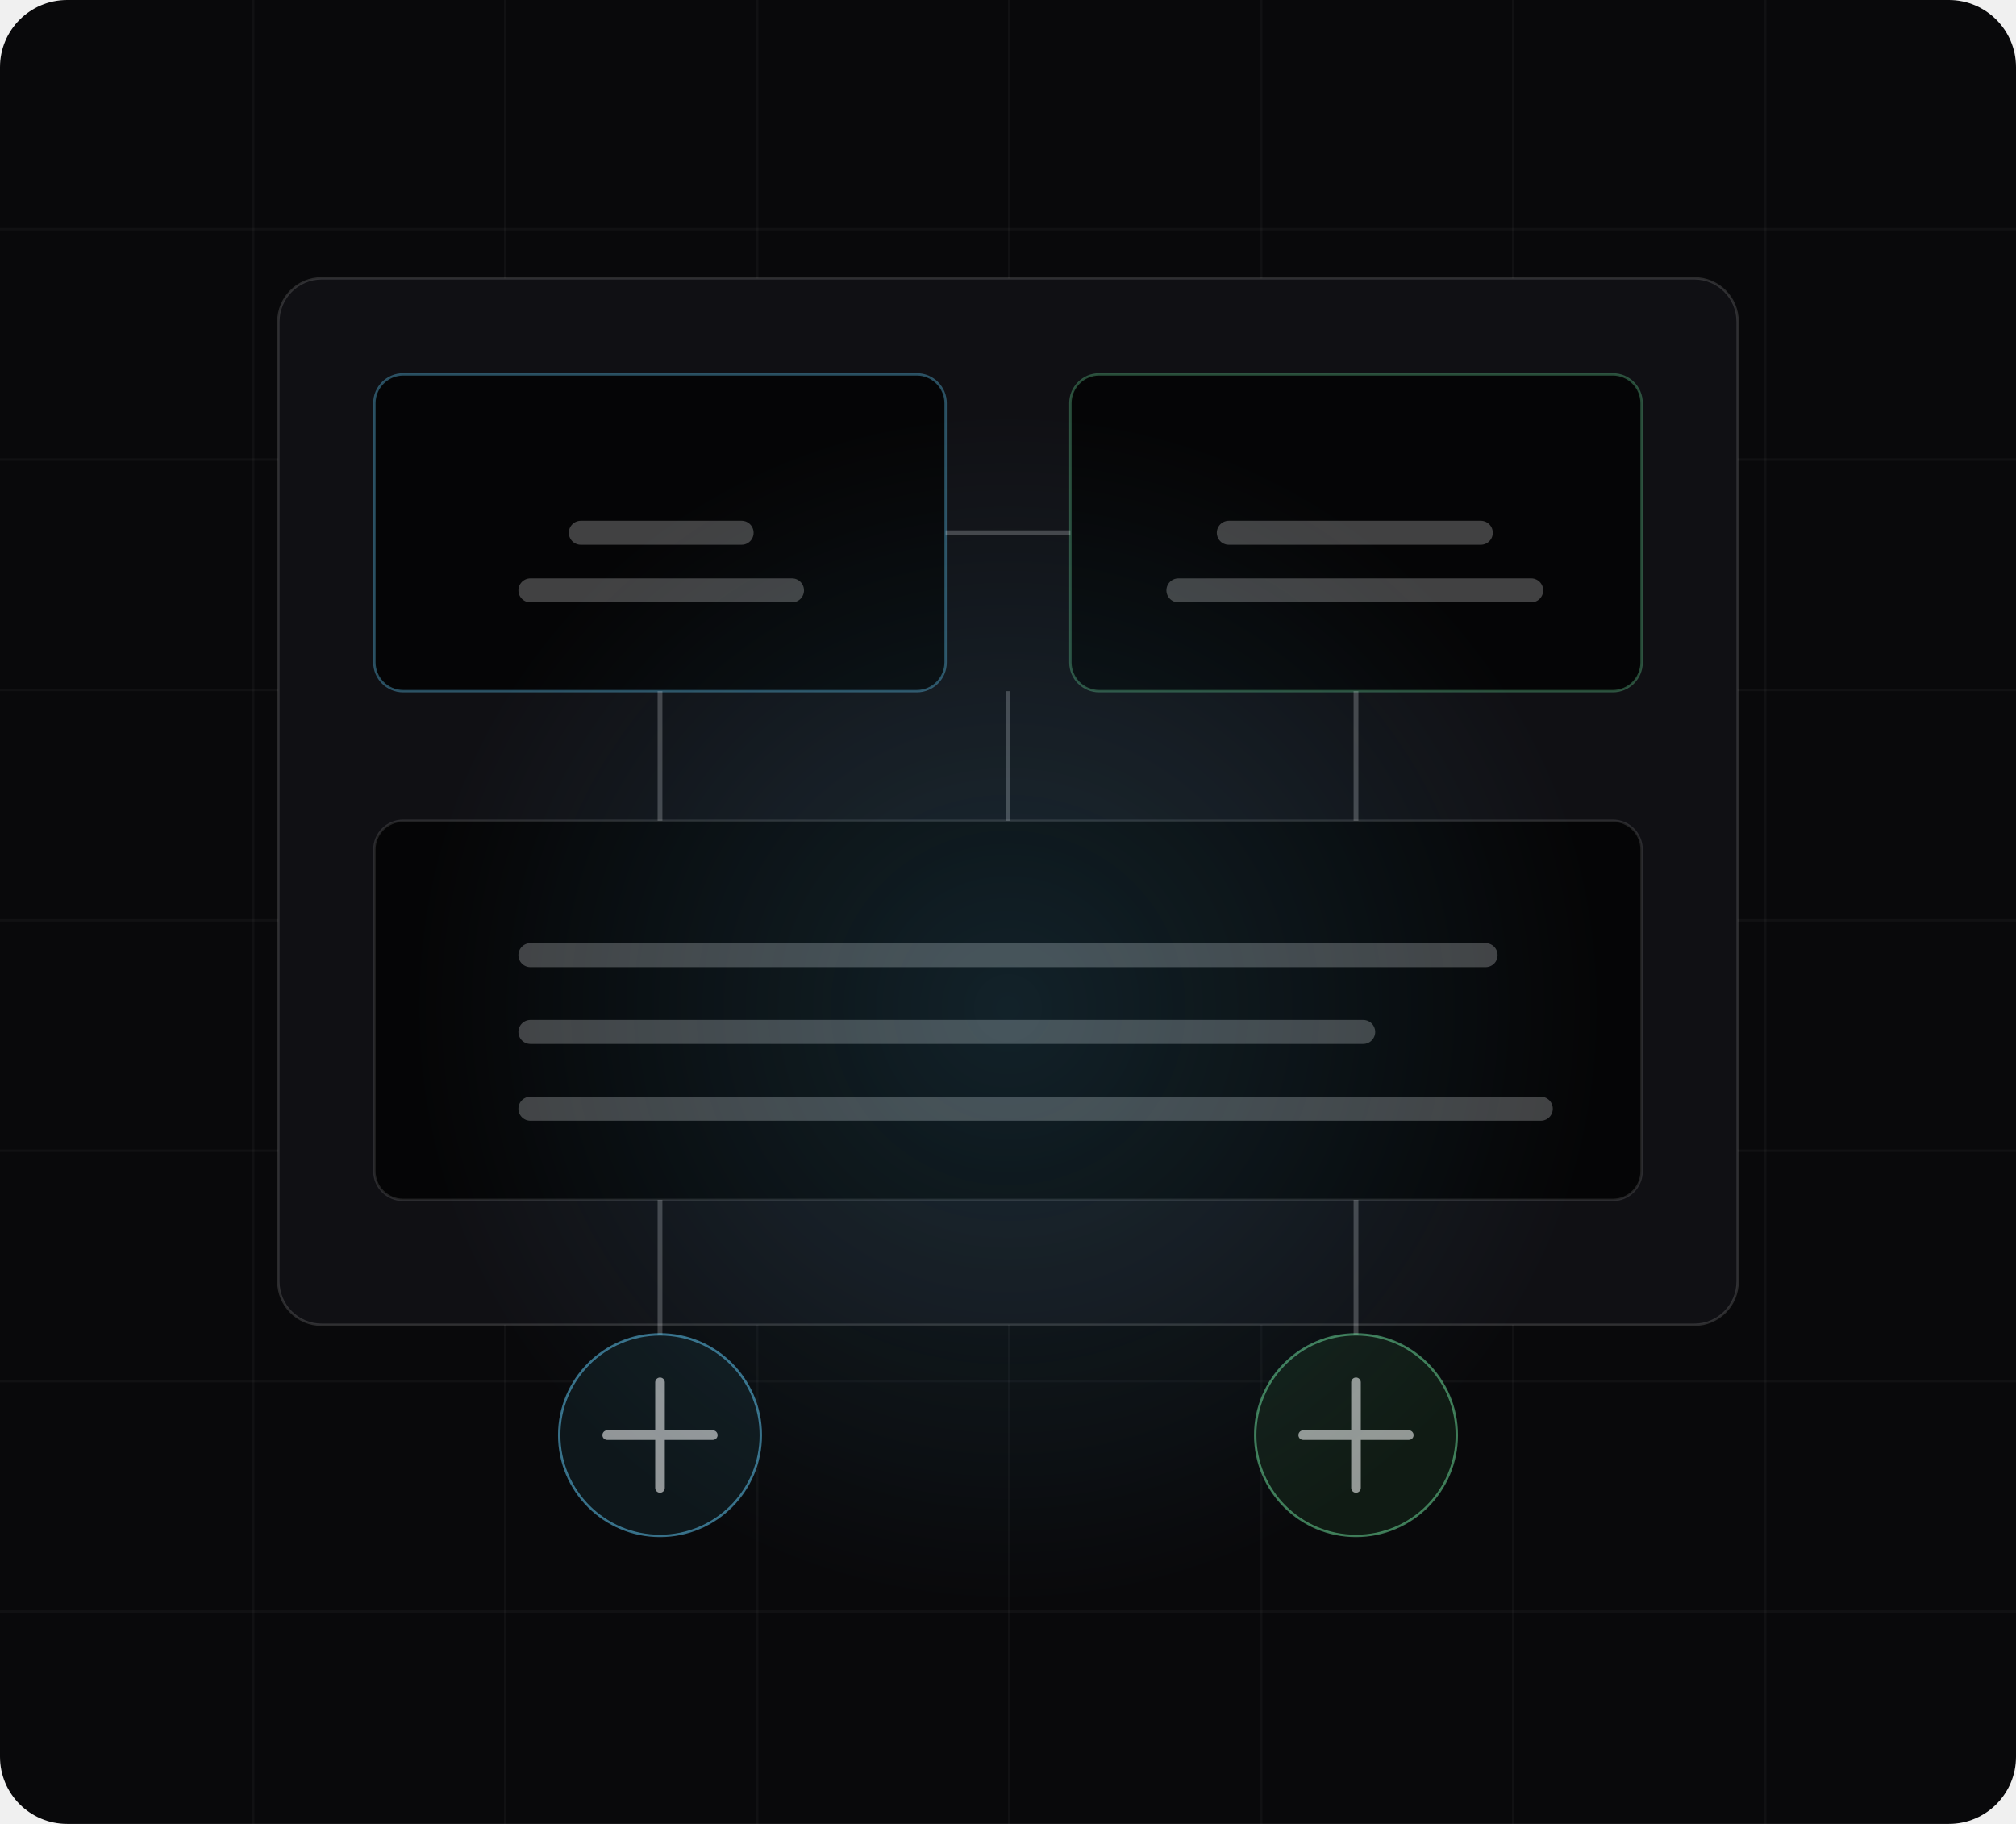
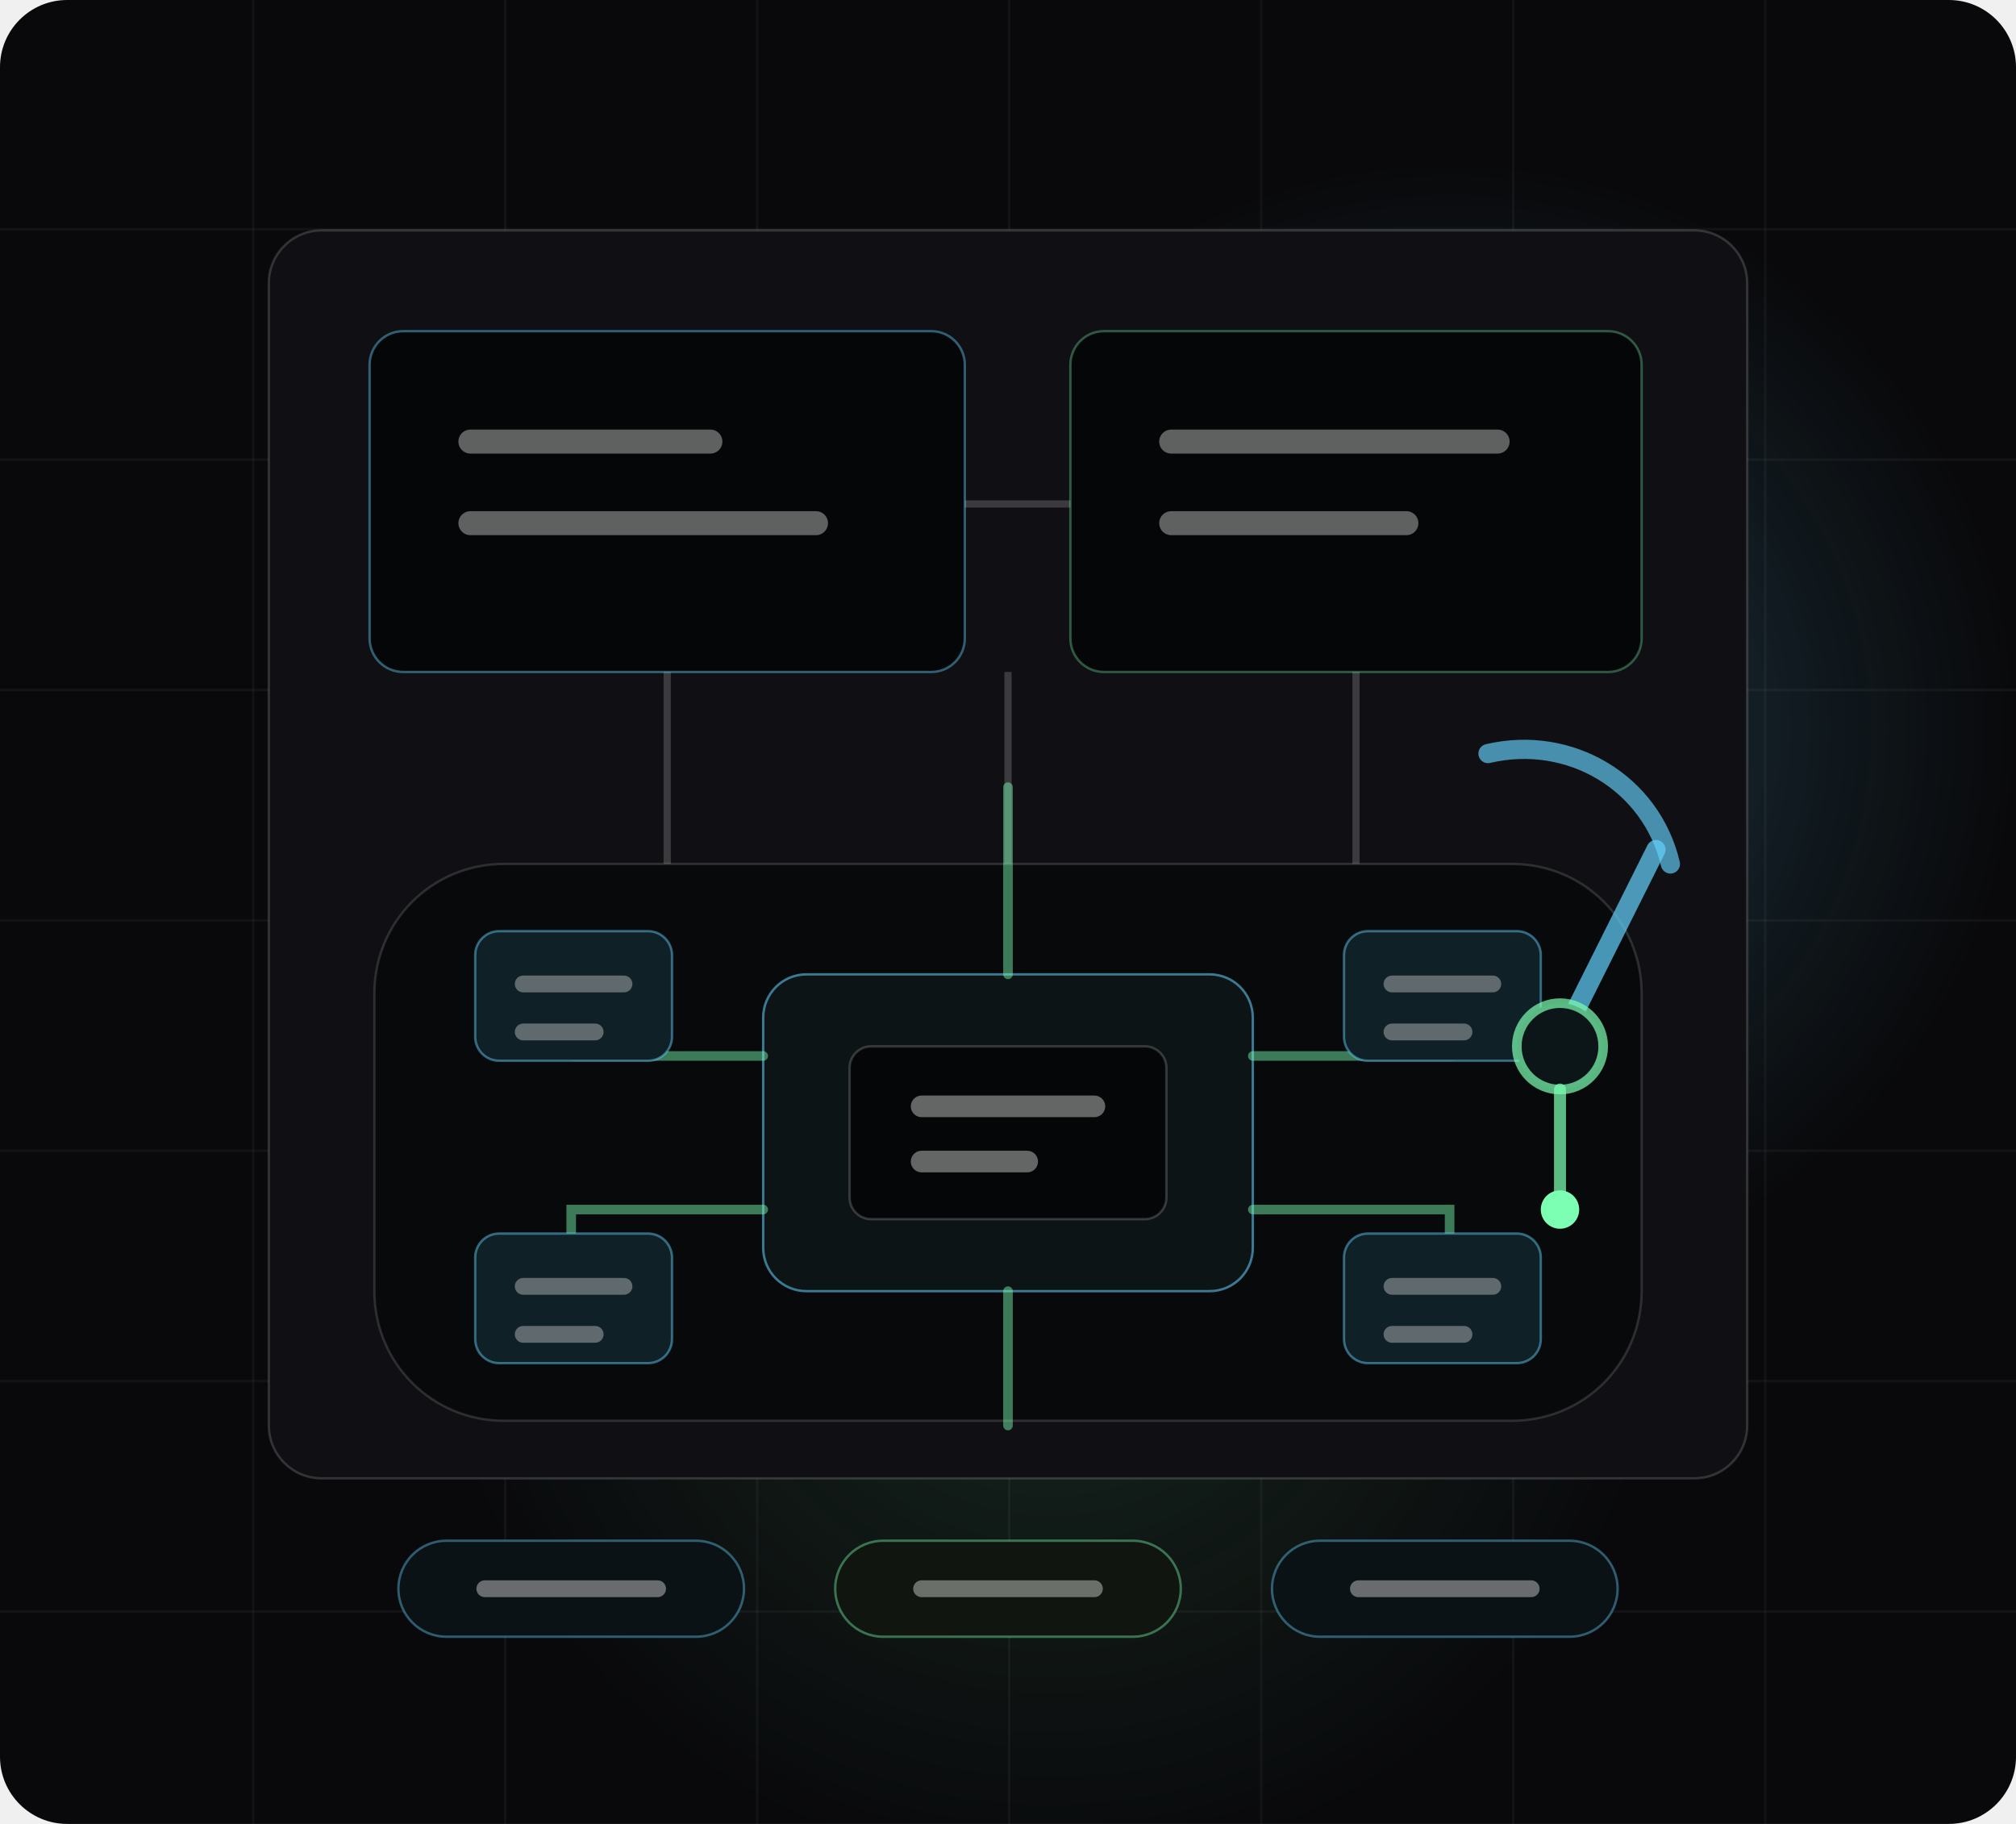
<svg xmlns="http://www.w3.org/2000/svg" width="840" height="760" viewBox="0 0 840 760" fill="none">
  <rect width="840" height="760" rx="28" fill="#09090B" />
-   <g opacity=".42">
+   <g opacity=".5">
    <path d="M0 95.5H840M0 191.5H840M0 287.5H840M0 383.5H840M0 479.5H840M0 575.5H840M0 671.5H840" stroke="white" stroke-opacity=".08" />
    <path d="M105.5 0V760M210.5 0V760M315.5 0V760M420.5 0V760M525.5 0V760M630.5 0V760M735.5 0V760" stroke="white" stroke-opacity=".08" />
  </g>
-   <rect x="116" y="116" width="608" height="436" rx="18" fill="#101014" stroke="white" stroke-opacity=".14" />
-   <rect x="156" y="156" width="238" height="132" rx="12" fill="#050506" stroke="#64D2FF" stroke-opacity=".35" />
-   <rect x="446" y="156" width="238" height="132" rx="12" fill="#050506" stroke="#7CFFB2" stroke-opacity=".28" />
-   <rect x="156" y="342" width="528" height="158" rx="12" fill="#050506" stroke="white" stroke-opacity=".12" />
-   <path d="M275 288V342M565 288V342M275 500V598M565 500V598M394 222H446M420 288V342" stroke="white" stroke-opacity=".22" stroke-width="2" />
-   <path d="M242 222H309M221 246H330M512 222H617M491 246H638M221 398H619M221 430H568M221 462H642" stroke="white" stroke-opacity=".24" stroke-width="10" stroke-linecap="round" />
-   <circle cx="275" cy="598" r="42" fill="#0E171B" stroke="#64D2FF" stroke-opacity=".5" />
-   <circle cx="565" cy="598" r="42" fill="#101B14" stroke="#7CFFB2" stroke-opacity=".45" />
-   <path d="M275 576V620M253 598H297M565 576V620M543 598H587" stroke="white" stroke-opacity=".55" stroke-width="4" stroke-linecap="round" />
-   <circle cx="420" cy="420" r="248" fill="url(#paint0_radial)" opacity=".55" />
+   <circle cx="604" cy="304" r="238" fill="url(#glowBlue)" opacity=".8" />
+   <circle cx="438" cy="522" r="260" fill="url(#glowGreen)" opacity=".7" />
+   <rect x="112" y="96" width="616" height="520" rx="22" fill="#101014" stroke="white" stroke-opacity=".16" />
+   <rect x="154" y="138" width="248" height="142" rx="14" fill="#050607" stroke="#64D2FF" stroke-opacity=".42" />
+   <rect x="446" y="138" width="238" height="142" rx="14" fill="#050607" stroke="#7CFFB2" stroke-opacity=".32" />
+   <path d="M196 184H296M196 218H340M488 184H624M488 218H586" stroke="white" stroke-opacity=".36" stroke-width="10" stroke-linecap="round" />
+   <path d="M278 280V360M565 280V360M402 210H446M420 280V360" stroke="white" stroke-opacity=".18" stroke-width="3" />
+   <path d="M210 360H630C660 360 684 384 684 414V538C684 568 660 592 630 592H210C180 592 156 568 156 538V414C156 384 180 360 210 360Z" fill="#07090A" stroke="white" stroke-opacity=".14" />
+   <rect x="318" y="406" width="204" height="132" rx="18" fill="#0D1416" stroke="#64D2FF" stroke-opacity=".55" />
+   <rect x="354" y="436" width="132" height="72" rx="9" fill="#050607" stroke="white" stroke-opacity=".18" />
+   <path d="M384 461H456M384 484H428" stroke="white" stroke-opacity=".38" stroke-width="9" stroke-linecap="round" />
+   <g stroke="#7CFFB2" stroke-opacity=".46" stroke-width="4" stroke-linecap="round">
+     <path d="M318 440H240V410" />
+     <path d="M318 504H238V542" />
+     <path d="M522 440H604V410" />
+     <path d="M522 504H604V542" />
+     <path d="M420 406V328" />
+     <path d="M420 538V594" />
+   </g>
+   <g fill="#102027" stroke="#64D2FF" stroke-opacity=".46">
+     <rect x="198" y="388" width="82" height="54" rx="10" />
+     <rect x="198" y="514" width="82" height="54" rx="10" />
+     <rect x="560" y="388" width="82" height="54" rx="10" />
+     <rect x="560" y="514" width="82" height="54" rx="10" />
+   </g>
+   <g stroke="white" stroke-opacity=".33" stroke-width="7" stroke-linecap="round">
+     <path d="M218 410H260M218 430H248" />
+     <path d="M218 536H260M218 556H248" />
+     <path d="M580 410H622M580 430H610" />
+     <path d="M580 536H622M580 556H610" />
+   </g>
+   <path d="M620 314C654 306 688 326 696 360" stroke="#64D2FF" stroke-opacity=".65" stroke-width="8" stroke-linecap="round" />
+   <path d="M690 354L654 426" stroke="#64D2FF" stroke-opacity=".7" stroke-width="8" stroke-linecap="round" />
+   <circle cx="650" cy="436" r="18" fill="#0C1518" stroke="#7CFFB2" stroke-opacity=".7" stroke-width="4" />
+   <path d="M650 454V504" stroke="#7CFFB2" stroke-opacity=".72" stroke-width="5" stroke-linecap="round" />
+   <circle cx="650" cy="504" r="8" fill="#7CFFB2" />
+   <rect x="166" y="642" width="144" height="40" rx="20" fill="#0B1215" stroke="#64D2FF" stroke-opacity=".4" />
+   <rect x="348" y="642" width="144" height="40" rx="20" fill="#10160F" stroke="#7CFFB2" stroke-opacity=".4" />
+   <rect x="530" y="642" width="144" height="40" rx="20" fill="#0B1215" stroke="#64D2FF" stroke-opacity=".4" />
+   <path d="M202 662H274M384 662H456M566 662H638" stroke="white" stroke-opacity=".38" stroke-width="7" stroke-linecap="round" />
  <defs>
-     <radialGradient id="paint0_radial" cx="0" cy="0" r="1" gradientUnits="userSpaceOnUse" gradientTransform="translate(420 420) rotate(90) scale(248)">
-       <stop stop-color="#64D2FF" stop-opacity=".26" />
+     <radialGradient id="glowBlue" cx="0" cy="0" r="1" gradientUnits="userSpaceOnUse" gradientTransform="translate(604 304) rotate(90) scale(238)">
+       <stop stop-color="#64D2FF" stop-opacity=".28" />
      <stop offset="1" stop-color="#64D2FF" stop-opacity="0" />
+     </radialGradient>
+     <radialGradient id="glowGreen" cx="0" cy="0" r="1" gradientUnits="userSpaceOnUse" gradientTransform="translate(438 522) rotate(90) scale(260)">
+       <stop stop-color="#7CFFB2" stop-opacity=".18" />
+       <stop offset="1" stop-color="#7CFFB2" stop-opacity="0" />
    </radialGradient>
  </defs>
</svg>
